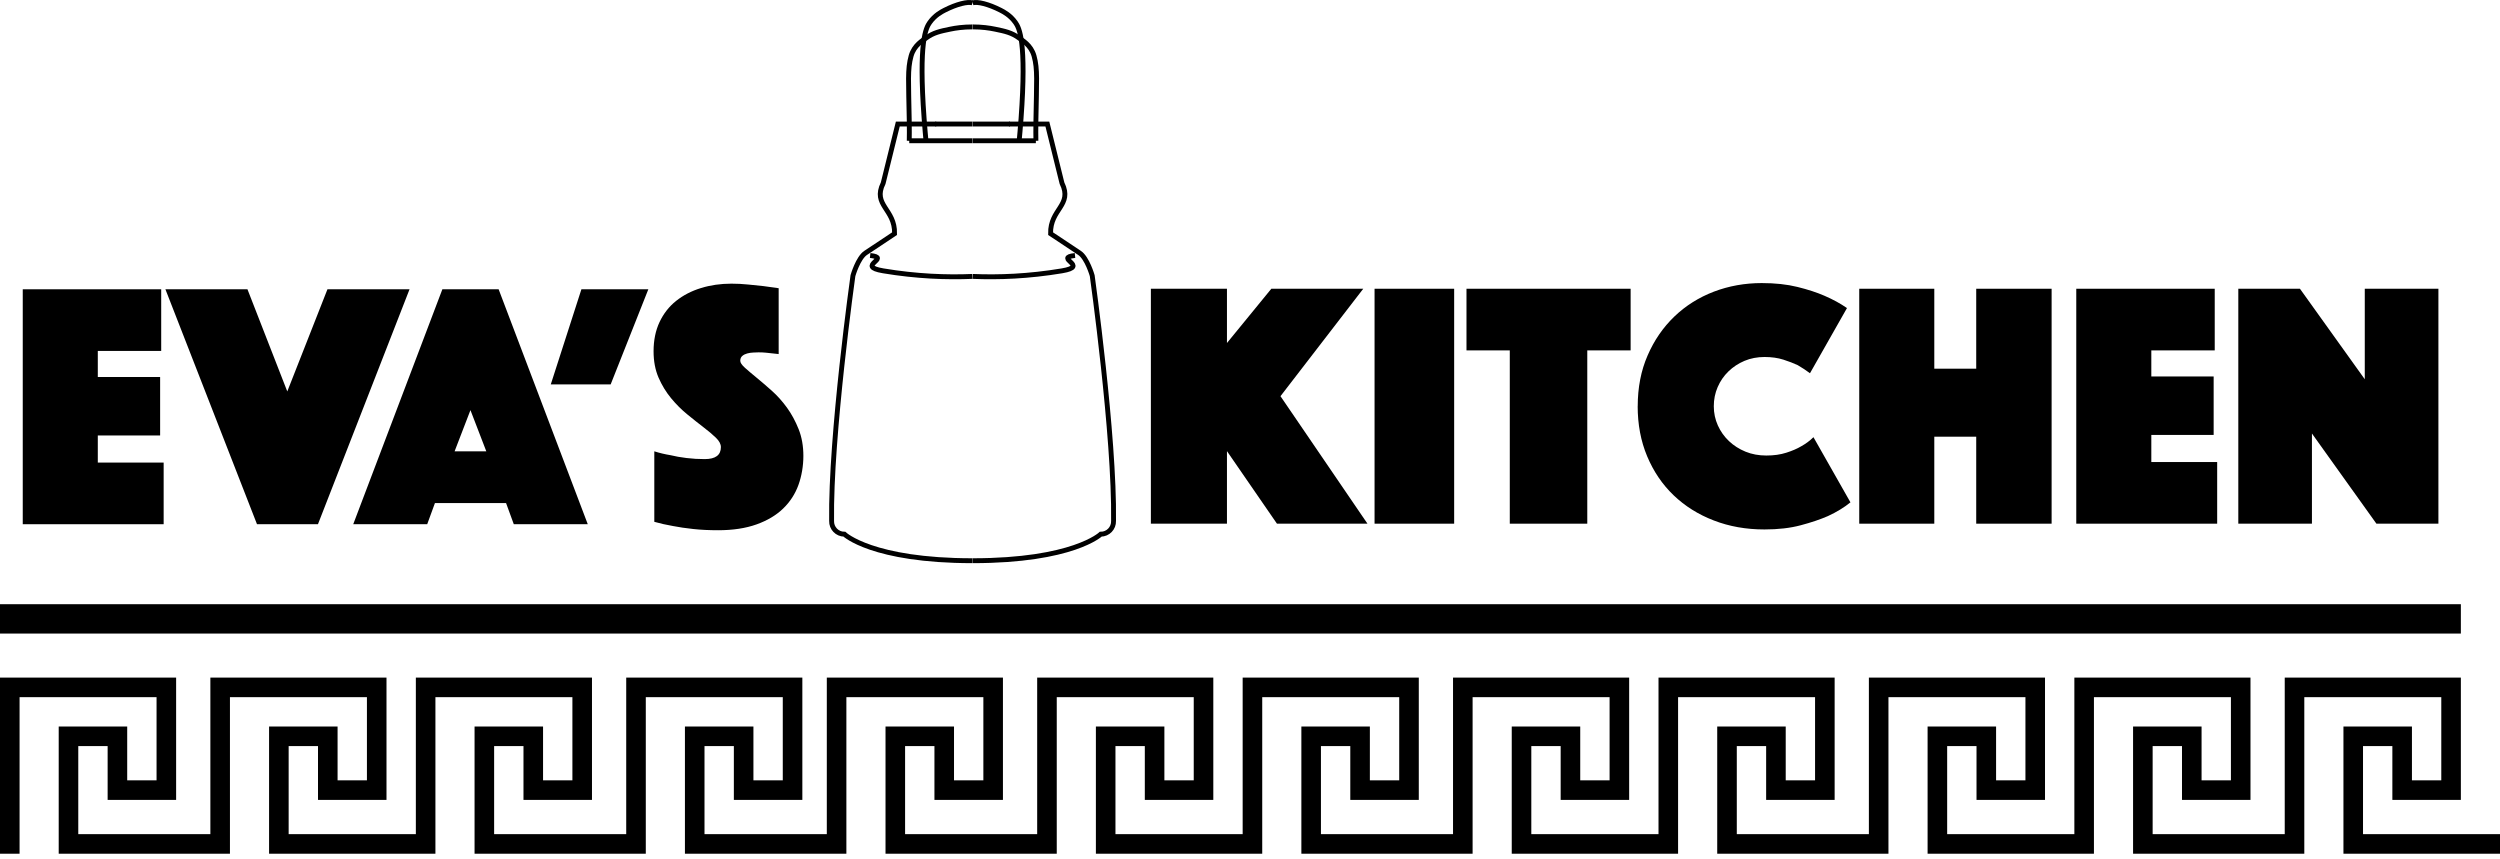
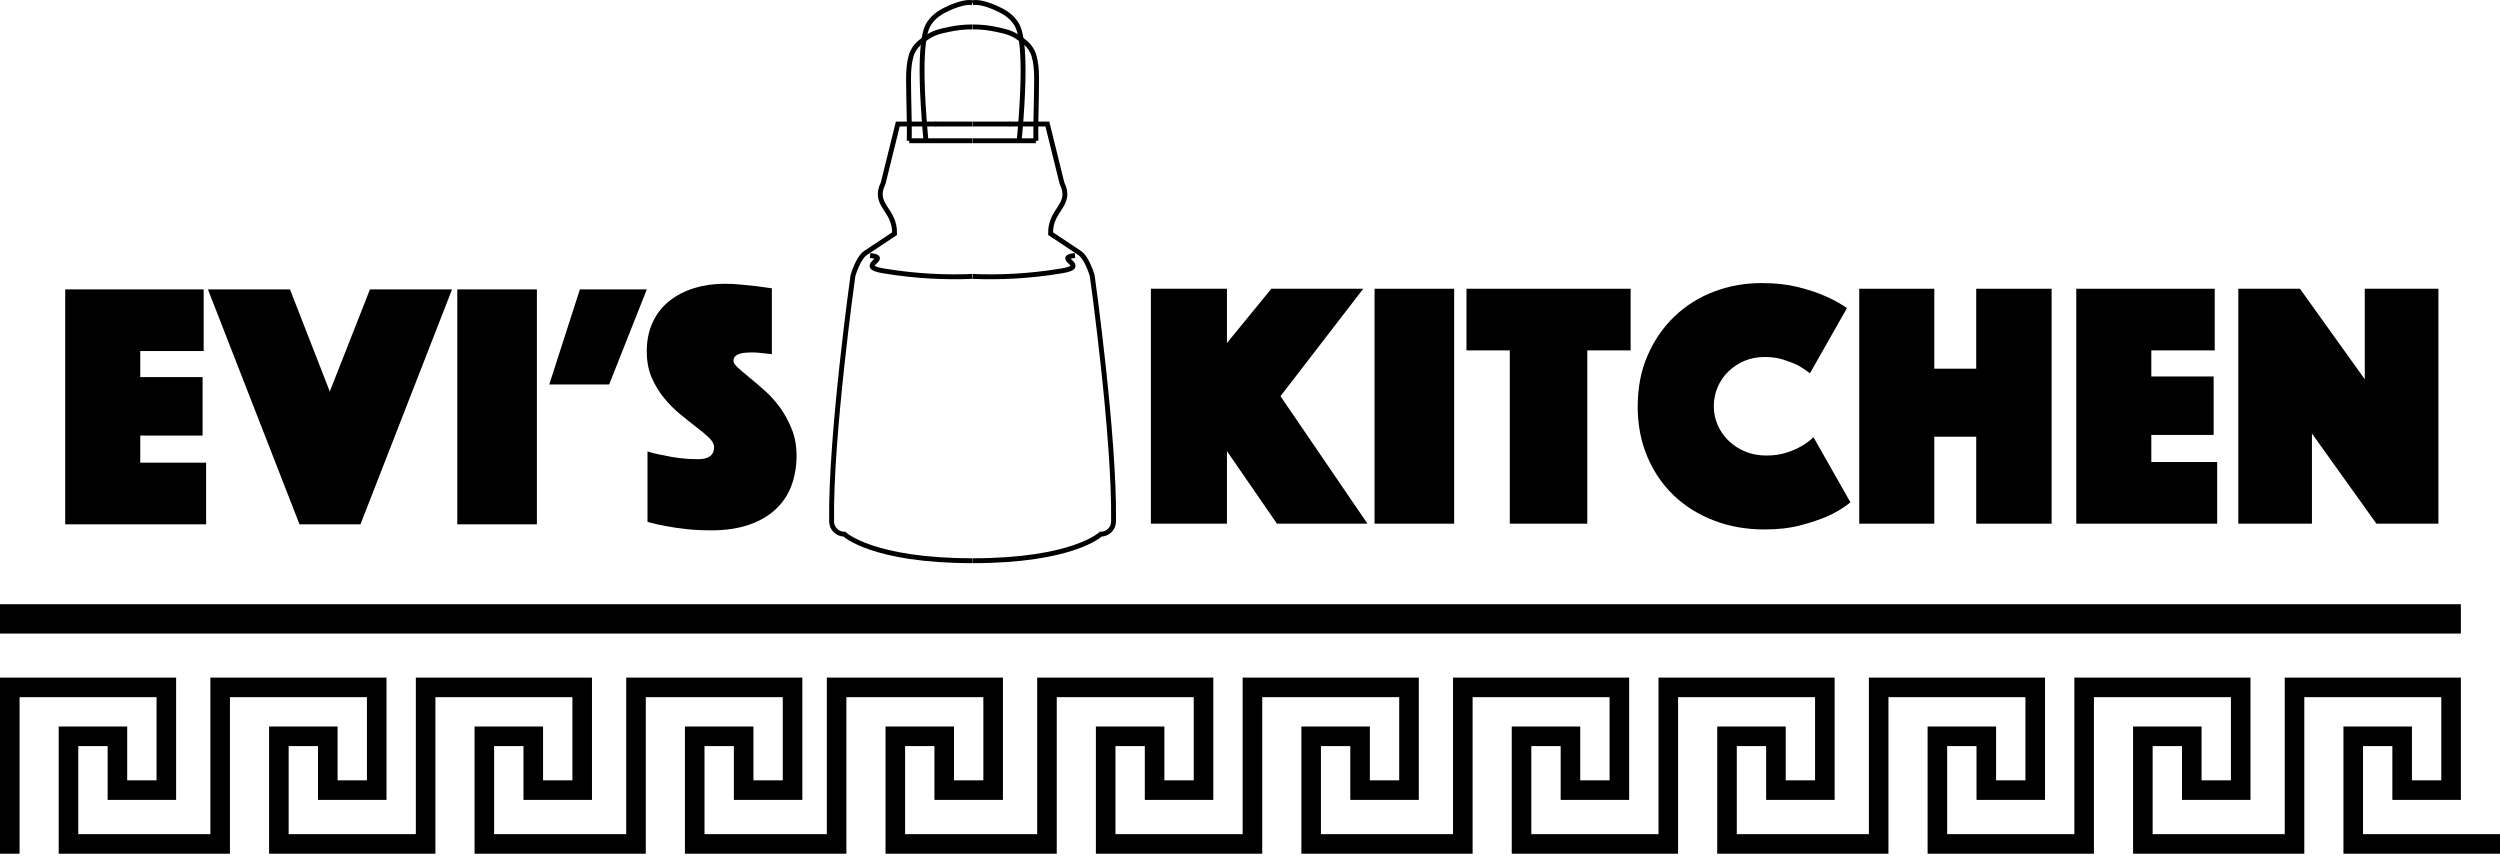
- <svg xmlns="http://www.w3.org/2000/svg" height="175.5" width="511" version="1.1" viewBox="0 0 511 175.5" data-name="Layer 1" id="Layer_1">
-   <defs id="defs841">
-     <style id="style833">
-          .cls-1,
-          .cls-2,
-          .cls-3,
-          .cls-4 {
-             fill: none;
-          }
- 
-          .cls-2 {
-             stroke-width: 6px;
-          }
- 
-          .cls-2,
-          .cls-3,
-          .cls-4 {
-             stroke: #000;
-             stroke-miterlimit: 10;
-          }
- 
-          .cls-5 {
-             clip-path: url(#clippath);
-          }
- 
-          .cls-6 {
-             clip-path: url(#clippath-1);
-          }
- 
-          .cls-3 {
-             stroke-width: 4px;
-          }
-       </style>
+ <svg xmlns="http://www.w3.org/2000/svg" height="176.5" width="511" version="1.1" viewBox="0 0 511 176.5" id="Layer_1">
+   <defs id="defs839">
    <clipPath id="clippath">
-       <rect y="0" id="rect835" height="115.12" width="29.44" x="198.68" class="cls-1" />
+       <rect y="0" id="rect833" style="fill:none" height="115.12" width="29.44" x="198.68" />
    </clipPath>
    <clipPath id="clippath-1">
-       <rect y="0" id="rect838" height="115.12" width="29.44" x="169.47" class="cls-1" />
+       <rect id="rect836" style="fill:none" height="115.12" width="29.44" y="0" x="169.47" />
    </clipPath>
  </defs>
-   <line id="line843" y2="288.5" x2="241" y1="385.5" x1="193" class="cls-1" />
-   <g id="g875">
-     <g data-name="&amp;lt;Mirror Repeat&amp;gt;" id="_Mirror_Repeat_">
-       <g id="g857" clip-path="url(#clippath)" class="cls-5">
-         <path id="path845" d="m 206.23,25.35 h 7.85 l 2.99,12.09 c 2.22,4.54 -2.44,5.25 -2.33,10.32 l 5.91,3.93 c 1.57,1.04 2.6,4.66 2.6,4.66 0,0 4.6,32.78 4.36,50.13 0.05,1.48 -1.14,2.71 -2.62,2.71 0,0 -5.66,5.42 -26.18,5.42" class="cls-4" />
-         <line id="line847" y2="28.77" x2="211.73" y1="28.77" x1="198.82" class="cls-4" />
-         <line id="line849" y2="25.35" x2="198.82" y1="25.35" x1="206.42" class="cls-4" />
-         <path id="path851" d="m 198.82,0.58 c 0.97,-0.29 3.21,0.24 5.7,1.51 0.62,0.32 1.97,1.01 3.04,2.52 0.76,1.07 2.3,3.85 1.14,19.64 -0.14,1.95 -0.29,3.54 -0.38,4.53" class="cls-4" />
-         <path id="path853" d="m 198.82,5.5 c 1.87,0 3.42,0.22 4.56,0.46 2.04,0.42 3.43,0.71 4.94,1.83 0.57,0.42 2.41,1.39 3.04,3.65 0.76,2.74 0.51,5.18 0.38,13.23 -0.03,1.76 -0.02,3.19 0,4.11" class="cls-4" />
-         <path id="path855" d="m 219.73,52.22 c -4.5,0.51 3.12,2.17 -2.67,3.14 -6.84,1.14 -12.93,1.36 -18.23,1.14" class="cls-4" />
-       </g>
-     </g>
-     <g data-name="&amp;lt;Mirror Repeat&amp;gt;" id="_Mirror_Repeat_-2">
-       <g id="g872" clip-path="url(#clippath-1)" class="cls-6">
-         <path id="path860" d="m 191.36,25.35 h -7.85 l -2.99,12.09 c -2.22,4.54 2.44,5.25 2.33,10.32 l -5.91,3.93 c -1.57,1.04 -2.6,4.66 -2.6,4.66 0,0 -4.6,32.78 -4.36,50.13 -0.05,1.48 1.14,2.71 2.62,2.71 0,0 5.66,5.42 26.18,5.42" class="cls-4" />
-         <line id="line862" y2="28.77" x2="185.85" y1="28.77" x1="198.77" class="cls-4" />
-         <line id="line864" y2="25.35" x2="198.77" y1="25.35" x1="191.17" class="cls-4" />
-         <path id="path866" d="m 198.77,0.58 c -0.97,-0.29 -3.21,0.24 -5.7,1.51 -0.62,0.32 -1.97,1.01 -3.04,2.52 -0.76,1.07 -2.3,3.85 -1.14,19.64 0.14,1.95 0.29,3.54 0.38,4.53" class="cls-4" />
-         <path id="path868" d="m 198.77,5.5 c -1.87,0 -3.42,0.22 -4.56,0.46 -2.04,0.42 -3.43,0.71 -4.94,1.83 -0.57,0.42 -2.41,1.39 -3.04,3.65 -0.76,2.74 -0.51,5.18 -0.38,13.23 0.03,1.76 0.02,3.19 0,4.11" class="cls-4" />
-         <path id="path870" d="m 177.86,52.22 c 4.5,0.51 -3.12,2.17 2.67,3.14 6.84,1.14 12.93,1.36 18.23,1.14" class="cls-4" />
-       </g>
+   <line id="line841" style="fill:none" y2="288.5" x2="241" y1="385.5" x1="193" />
+   <g id="_Mirror_Repeat_">
+     <g id="g855" clip-path="url(#clippath)">
+       <path id="path843" style="fill:none;stroke:#000000;stroke-miterlimit:10" d="m 206.23,25.35 h 7.85 l 2.99,12.09 c 2.22,4.54 -2.44,5.25 -2.33,10.32 l 5.91,3.93 c 1.57,1.04 2.6,4.66 2.6,4.66 0,0 4.6,32.78 4.36,50.13 0.05,1.48 -1.14,2.71 -2.62,2.71 0,0 -5.66,5.42 -26.18,5.42" />
+       <line id="line845" style="fill:none;stroke:#000000;stroke-miterlimit:10" y2="28.77" x2="211.73" y1="28.77" x1="198.82" />
+       <line id="line847" style="fill:none;stroke:#000000;stroke-miterlimit:10" y2="25.35" x2="198.82" y1="25.35" x1="206.42" />
+       <path id="path849" style="fill:none;stroke:#000000;stroke-miterlimit:10" d="m 198.82,0.58 c 0.97,-0.29 3.21,0.24 5.7,1.51 0.62,0.32 1.97,1.01 3.04,2.52 0.76,1.07 2.3,3.85 1.14,19.64 -0.14,1.95 -0.29,3.54 -0.38,4.53" />
+       <path id="path851" style="fill:none;stroke:#000000;stroke-miterlimit:10" d="m 198.82,5.5 c 1.87,0 3.42,0.22 4.56,0.46 2.04,0.42 3.43,0.71 4.94,1.83 0.57,0.42 2.41,1.39 3.04,3.65 0.76,2.74 0.51,5.18 0.38,13.23 -0.03,1.76 -0.02,3.19 0,4.11" />
+       <path id="path853" style="fill:none;stroke:#000000;stroke-miterlimit:10" d="m 219.73,52.22 c -4.5,0.51 3.12,2.17 -2.67,3.14 -6.84,1.14 -12.93,1.36 -18.23,1.14" />
    </g>
  </g>
-   <g id="g887">
-     <path id="path877" d="m 4.65,59.13 h 28.3 v 12.6 H 19.99 v 5.33 H 32.73 V 89.01 H 19.99 v 5.54 h 13.46 v 12.6 H 4.65 Z" />
-     <path id="path879" d="m 50.58,59.13 8.14,20.88 8.21,-20.88 H 83.71 L 64.99,107.15 H 52.53 L 33.81,59.13 h 16.78 z" />
-     <path id="path881" d="m 90.4,59.13 h 11.52 l 18.22,48.02 h -15.12 l -1.58,-4.32 H 88.9 l -1.58,4.32 H 72.2 L 90.42,59.13 Z m 9,33.12 -3.24,-8.42 -3.24,8.42 z" />
-     <path id="path883" d="m 118.84,59.13 h 13.68 l -7.7,19.44 h -12.24 z" />
-     <path id="path885" d="m 133.74,92.25 c 1.06,0.34 2.16,0.6 3.31,0.79 0.96,0.24 2.05,0.43 3.28,0.58 1.23,0.15 2.46,0.22 3.71,0.22 2.21,0 3.31,-0.82 3.31,-2.45 0,-0.62 -0.34,-1.26 -1.01,-1.91 -0.67,-0.65 -1.52,-1.37 -2.56,-2.16 -1.03,-0.79 -2.14,-1.67 -3.31,-2.63 -1.18,-0.96 -2.28,-2.06 -3.31,-3.31 -1.03,-1.25 -1.88,-2.65 -2.56,-4.21 -0.67,-1.56 -1.01,-3.35 -1.01,-5.36 0,-2.26 0.41,-4.25 1.22,-5.98 0.82,-1.73 1.94,-3.17 3.38,-4.32 1.44,-1.15 3.13,-2.03 5.08,-2.63 1.94,-0.6 4.02,-0.9 6.23,-0.9 1.15,0 2.3,0.06 3.46,0.18 1.15,0.12 2.18,0.23 3.1,0.32 1.06,0.14 2.09,0.29 3.1,0.43 v 13.46 c -0.38,-0.05 -0.82,-0.1 -1.3,-0.14 -0.38,-0.05 -0.82,-0.1 -1.3,-0.14 -0.48,-0.05 -0.98,-0.07 -1.51,-0.07 -0.29,0 -0.65,0.01 -1.08,0.04 -0.43,0.02 -0.84,0.08 -1.22,0.18 -0.38,0.1 -0.72,0.26 -1.01,0.5 -0.29,0.24 -0.43,0.58 -0.43,1.01 0,0.38 0.32,0.86 0.97,1.44 0.65,0.58 1.44,1.25 2.38,2.02 0.94,0.77 1.97,1.66 3.1,2.66 1.13,1.01 2.16,2.16 3.1,3.46 0.94,1.3 1.73,2.76 2.38,4.39 0.65,1.63 0.97,3.46 0.97,5.47 0,2.01 -0.34,4.09 -1.01,5.94 -0.67,1.85 -1.72,3.46 -3.13,4.82 -1.42,1.37 -3.23,2.45 -5.44,3.24 -2.21,0.79 -4.82,1.19 -7.85,1.19 -1.82,0 -3.52,-0.08 -5.08,-0.25 -1.56,-0.17 -2.94,-0.37 -4.14,-0.61 -1.39,-0.24 -2.66,-0.53 -3.82,-0.86 v -14.4 z" />
+   <g id="_Mirror_Repeat_-2">
+     <g id="g870" clip-path="url(#clippath-1)">
+       <path id="path858" style="fill:none;stroke:#000000;stroke-miterlimit:10" d="m 191.36,25.35 h -7.85 l -2.99,12.09 c -2.22,4.54 2.44,5.25 2.33,10.32 l -5.91,3.93 c -1.57,1.04 -2.6,4.66 -2.6,4.66 0,0 -4.6,32.78 -4.36,50.13 -0.05,1.48 1.14,2.71 2.62,2.71 0,0 5.66,5.42 26.18,5.42" />
+       <line id="line860" style="fill:none;stroke:#000000;stroke-miterlimit:10" y2="28.77" x2="185.85" y1="28.77" x1="198.77" />
+       <line id="line862" style="fill:none;stroke:#000000;stroke-miterlimit:10" y2="25.35" x2="198.77" y1="25.35" x1="191.17" />
+       <path id="path864" style="fill:none;stroke:#000000;stroke-miterlimit:10" d="m 198.77,0.58 c -0.97,-0.29 -3.21,0.24 -5.7,1.51 -0.62,0.32 -1.97,1.01 -3.04,2.52 -0.76,1.07 -2.3,3.85 -1.14,19.64 0.14,1.95 0.29,3.54 0.38,4.53" />
+       <path id="path866" style="fill:none;stroke:#000000;stroke-miterlimit:10" d="m 198.77,5.5 c -1.87,0 -3.42,0.22 -4.56,0.46 -2.04,0.42 -3.43,0.71 -4.94,1.83 -0.57,0.42 -2.41,1.39 -3.04,3.65 -0.76,2.74 -0.51,5.18 -0.38,13.23 0.03,1.76 0.02,3.19 0,4.11" />
+       <path id="path868" style="fill:none;stroke:#000000;stroke-miterlimit:10" d="m 177.86,52.22 c 4.5,0.51 -3.12,2.17 2.67,3.14 6.84,1.14 12.93,1.36 18.23,1.14" />
+     </g>
  </g>
-   <g id="g903">
-     <path id="path889" d="m 235.24,59.02 h 15.55 v 11.09 l 9.07,-11.09 h 18.79 l -16.92,21.96 17.78,26.06 h -18.5 L 250.79,92.21 v 14.83 h -15.55 z" />
-     <path id="path891" d="m 280.96,59.02 h 16.27 v 48.02 h -16.27 z" />
-     <path id="path893" d="m 308.61,71.62 h -8.86 v -12.6 h 33.55 v 12.6 h -8.86 v 35.42 H 308.6 V 71.62 Z" />
-     <path id="path895" d="m 334.75,83.06 c 0,-3.84 0.67,-7.31 2.02,-10.4 1.34,-3.1 3.17,-5.75 5.47,-7.96 2.3,-2.21 4.99,-3.9 8.06,-5.08 3.07,-1.17 6.34,-1.76 9.79,-1.76 2.74,0 5.17,0.26 7.31,0.79 2.14,0.53 3.97,1.13 5.51,1.8 1.78,0.77 3.31,1.61 4.61,2.52 l -7.56,13.32 c -0.77,-0.58 -1.61,-1.13 -2.52,-1.66 -0.82,-0.38 -1.79,-0.76 -2.92,-1.12 -1.13,-0.36 -2.41,-0.54 -3.85,-0.54 -1.44,0 -2.86,0.26 -4.1,0.79 -1.25,0.53 -2.34,1.25 -3.28,2.16 -0.94,0.91 -1.67,1.98 -2.2,3.2 -0.53,1.22 -0.79,2.53 -0.79,3.92 0,1.39 0.28,2.7 0.83,3.92 0.55,1.22 1.31,2.29 2.27,3.2 0.96,0.91 2.09,1.63 3.38,2.16 1.3,0.53 2.71,0.79 4.25,0.79 1.54,0 2.9,-0.19 4.1,-0.58 1.2,-0.38 2.21,-0.82 3.02,-1.3 0.96,-0.53 1.8,-1.15 2.52,-1.87 l 7.56,13.32 c -1.3,1.06 -2.83,1.99 -4.61,2.81 -1.54,0.67 -3.38,1.3 -5.54,1.87 -2.16,0.58 -4.63,0.86 -7.42,0.86 -3.74,0 -7.2,-0.61 -10.37,-1.84 -3.17,-1.22 -5.9,-2.94 -8.21,-5.15 -2.3,-2.21 -4.1,-4.86 -5.4,-7.96 -1.3,-3.1 -1.94,-6.52 -1.94,-10.26 z" />
-     <path id="path897" d="m 380.03,59.02 h 15.34 v 16.34 h 8.57 V 59.02 h 15.41 v 48.02 H 403.94 V 89.26 h -8.57 v 17.78 h -15.34 z" />
-     <path id="path899" d="m 424.39,59.02 h 28.3 v 12.6 h -12.96 v 5.33 h 12.74 V 88.9 h -12.74 v 5.54 h 13.46 v 12.6 h -28.8 z" />
-     <path id="path901" d="m 457.51,59.02 h 12.6 l 13.25,18.5 v -18.5 h 15.05 v 48.02 H 485.74 L 472.56,88.61 v 18.43 h -15.05 z" />
-   </g>
-   <line x1="0" id="line905" y2="126.5" x2="503" y1="126.5" class="cls-2" />
-   <polyline id="polyline907" points="511 172.5 481 172.5 481 150.5 491 150.5 491 161.5 501 161.5 501 140.5 469 140.5 469 172.5 438 172.5 438 150.5 448 150.5 448 161.5 458 161.5 458 140.5 426 140.5 426 172.5 396 172.5 396 150.5 406 150.5 406 161.5 416 161.5 416 140.5 384 140.5 384 172.5 353 172.5 353 150.5 363 150.5 363 161.5 373 161.5 373 140.5 341 140.5 341 174.5 341 172.5 311 172.5 311 150.5 321 150.5 321 161.5 331 161.5 331 140.5 299 140.5 299 172.5 268 172.5 268 150.5 278 150.5 278 161.5 288 161.5 288 140.5 256 140.5 256 172.5 226 172.5 226 150.5 236 150.5 236 161.5 246 161.5 246 140.5 214 140.5 214 172.5 183 172.5 183 150.5 193 150.5 193 161.5 203 161.5 203 140.5 171 140.5 171 172.5 142 172.5 142 150.5 152 150.5 152 161.5 162 161.5 162 140.5 130 140.5 130 172.5 99 172.5 99 150.5 109 150.5 109 161.5 119 161.5 119 140.5 87 140.5 87 172.5 57 172.5 57 150.5 67 150.5 67 161.5 77 161.5 77 140.5 45 140.5 45 172.5 14 172.5 14 150.5 24 150.5 24 161.5 34 161.5 34 140.5 2 140.5 2 174.5" class="cls-3" />
+   <path id="path873" d="m 13.33,59.15 h 28.3 v 12.6 H 28.67 v 5.33 H 41.41 V 89.03 H 28.67 v 5.54 h 13.46 v 12.6 h -28.8 z" />
+   <path id="path875" d="m 59.27,59.15 8.14,20.88 8.21,-20.88 H 92.4 L 73.68,107.17 H 61.22 L 42.5,59.15 h 16.78 z" />
+   <path id="path877" d="m 93.47,59.15 h 16.27 v 48.02 H 93.47 Z" />
+   <path id="path879" d="m 118.53,59.15 h 13.68 l -7.7,19.44 h -12.24 z" />
+   <path id="path881" d="m 132.35,92.27 c 1.06,0.34 2.16,0.6 3.31,0.79 0.96,0.24 2.05,0.43 3.28,0.58 1.23,0.15 2.46,0.22 3.71,0.22 2.21,0 3.31,-0.82 3.31,-2.45 0,-0.62 -0.34,-1.26 -1.01,-1.91 -0.67,-0.65 -1.52,-1.37 -2.56,-2.16 -1.03,-0.79 -2.14,-1.67 -3.31,-2.63 -1.18,-0.96 -2.28,-2.06 -3.31,-3.31 -1.03,-1.25 -1.88,-2.65 -2.56,-4.21 -0.67,-1.56 -1.01,-3.35 -1.01,-5.36 0,-2.26 0.41,-4.25 1.22,-5.98 0.82,-1.73 1.94,-3.17 3.38,-4.32 1.44,-1.15 3.13,-2.03 5.08,-2.63 1.94,-0.6 4.02,-0.9 6.23,-0.9 1.15,0 2.3,0.06 3.46,0.18 1.15,0.12 2.18,0.23 3.1,0.32 1.06,0.14 2.09,0.29 3.1,0.43 v 13.46 c -0.38,-0.05 -0.82,-0.1 -1.3,-0.14 -0.38,-0.05 -0.82,-0.1 -1.3,-0.14 -0.48,-0.05 -0.98,-0.07 -1.51,-0.07 -0.29,0 -0.65,0.01 -1.08,0.04 -0.43,0.02 -0.84,0.08 -1.22,0.18 -0.38,0.1 -0.72,0.26 -1.01,0.5 -0.29,0.24 -0.43,0.58 -0.43,1.01 0,0.38 0.32,0.86 0.97,1.44 0.65,0.58 1.44,1.25 2.38,2.02 0.94,0.77 1.97,1.66 3.1,2.66 1.13,1.01 2.16,2.16 3.1,3.46 0.94,1.3 1.73,2.76 2.38,4.39 0.65,1.63 0.97,3.46 0.97,5.47 0,2.01 -0.34,4.09 -1.01,5.94 -0.67,1.85 -1.72,3.46 -3.13,4.82 -1.42,1.37 -3.23,2.45 -5.44,3.24 -2.21,0.79 -4.82,1.19 -7.85,1.19 -1.82,0 -3.52,-0.08 -5.08,-0.25 -1.56,-0.17 -2.94,-0.37 -4.14,-0.61 -1.39,-0.24 -2.66,-0.53 -3.82,-0.86 v -14.4 z" />
+   <path id="path883" d="m 235.24,59.02 h 15.55 v 11.09 l 9.07,-11.09 h 18.79 l -16.92,21.96 17.78,26.06 h -18.5 L 250.79,92.21 v 14.83 h -15.55 z" />
+   <path id="path885" d="m 280.96,59.02 h 16.27 v 48.02 h -16.27 z" />
+   <path id="path887" d="m 308.61,71.62 h -8.86 v -12.6 h 33.55 v 12.6 h -8.86 v 35.42 H 308.6 V 71.62 Z" />
+   <path id="path889" d="m 334.75,83.06 c 0,-3.84 0.67,-7.31 2.02,-10.4 1.34,-3.1 3.17,-5.75 5.47,-7.96 2.3,-2.21 4.99,-3.9 8.06,-5.08 3.07,-1.17 6.34,-1.76 9.79,-1.76 2.74,0 5.17,0.26 7.31,0.79 2.14,0.53 3.97,1.13 5.51,1.8 1.78,0.77 3.31,1.61 4.61,2.52 l -7.56,13.32 c -0.77,-0.58 -1.61,-1.13 -2.52,-1.66 -0.82,-0.38 -1.79,-0.76 -2.92,-1.12 -1.13,-0.36 -2.41,-0.54 -3.85,-0.54 -1.44,0 -2.86,0.26 -4.1,0.79 -1.25,0.53 -2.34,1.25 -3.28,2.16 -0.94,0.91 -1.67,1.98 -2.2,3.2 -0.53,1.22 -0.79,2.53 -0.79,3.92 0,1.39 0.28,2.7 0.83,3.92 0.55,1.22 1.31,2.29 2.27,3.2 0.96,0.91 2.09,1.63 3.38,2.16 1.3,0.53 2.71,0.79 4.25,0.79 1.54,0 2.9,-0.19 4.1,-0.58 1.2,-0.38 2.21,-0.82 3.02,-1.3 0.96,-0.53 1.8,-1.15 2.52,-1.87 l 7.56,13.32 c -1.3,1.06 -2.83,1.99 -4.61,2.81 -1.54,0.67 -3.38,1.3 -5.54,1.87 -2.16,0.58 -4.63,0.86 -7.42,0.86 -3.74,0 -7.2,-0.61 -10.37,-1.84 -3.17,-1.22 -5.9,-2.94 -8.21,-5.15 -2.3,-2.21 -4.1,-4.86 -5.4,-7.96 -1.3,-3.1 -1.94,-6.52 -1.94,-10.26 z" />
+   <path id="path891" d="m 380.03,59.02 h 15.34 v 16.34 h 8.57 V 59.02 h 15.41 v 48.02 H 403.94 V 89.26 h -8.57 v 17.78 h -15.34 z" />
+   <path id="path893" d="m 424.39,59.02 h 28.3 v 12.6 h -12.96 v 5.33 h 12.74 V 88.9 h -12.74 v 5.54 h 13.46 v 12.6 h -28.8 z" />
+   <path id="path895" d="m 457.51,59.02 h 12.6 l 13.25,18.5 v -18.5 h 15.05 v 48.02 H 485.74 L 472.56,88.61 v 18.43 h -15.05 z" />
+   <line x1="0" id="line897" style="fill:none;stroke:#000000;stroke-width:6px;stroke-miterlimit:10" y2="126.5" x2="503" y1="126.5" />
+   <polyline id="polyline899" style="fill:none;stroke:#000000;stroke-width:4px;stroke-miterlimit:10" points="511 172.5 481 172.5 481 150.5 491 150.5 491 161.5 501 161.5 501 140.5 469 140.5 469 172.5 438 172.5 438 150.5 448 150.5 448 161.5 458 161.5 458 140.5 426 140.5 426 172.5 396 172.5 396 150.5 406 150.5 406 161.5 416 161.5 416 140.5 384 140.5 384 172.5 353 172.5 353 150.5 363 150.5 363 161.5 373 161.5 373 140.5 341 140.5 341 174.5 341 172.5 311 172.5 311 150.5 321 150.5 321 161.5 331 161.5 331 140.5 299 140.5 299 172.5 268 172.5 268 150.5 278 150.5 278 161.5 288 161.5 288 140.5 256 140.5 256 172.5 226 172.5 226 150.5 236 150.5 236 161.5 246 161.5 246 140.5 214 140.5 214 172.5 183 172.5 183 150.5 193 150.5 193 161.5 203 161.5 203 140.5 171 140.5 171 172.5 142 172.5 142 150.5 152 150.5 152 161.5 162 161.5 162 140.5 130 140.5 130 172.5 99 172.5 99 150.5 109 150.5 109 161.5 119 161.5 119 140.5 87 140.5 87 172.5 57 172.5 57 150.5 67 150.5 67 161.5 77 161.5 77 140.5 45 140.5 45 172.5 14 172.5 14 150.5 24 150.5 24 161.5 34 161.5 34 140.5 2 140.5 2 174.5" />
</svg>
